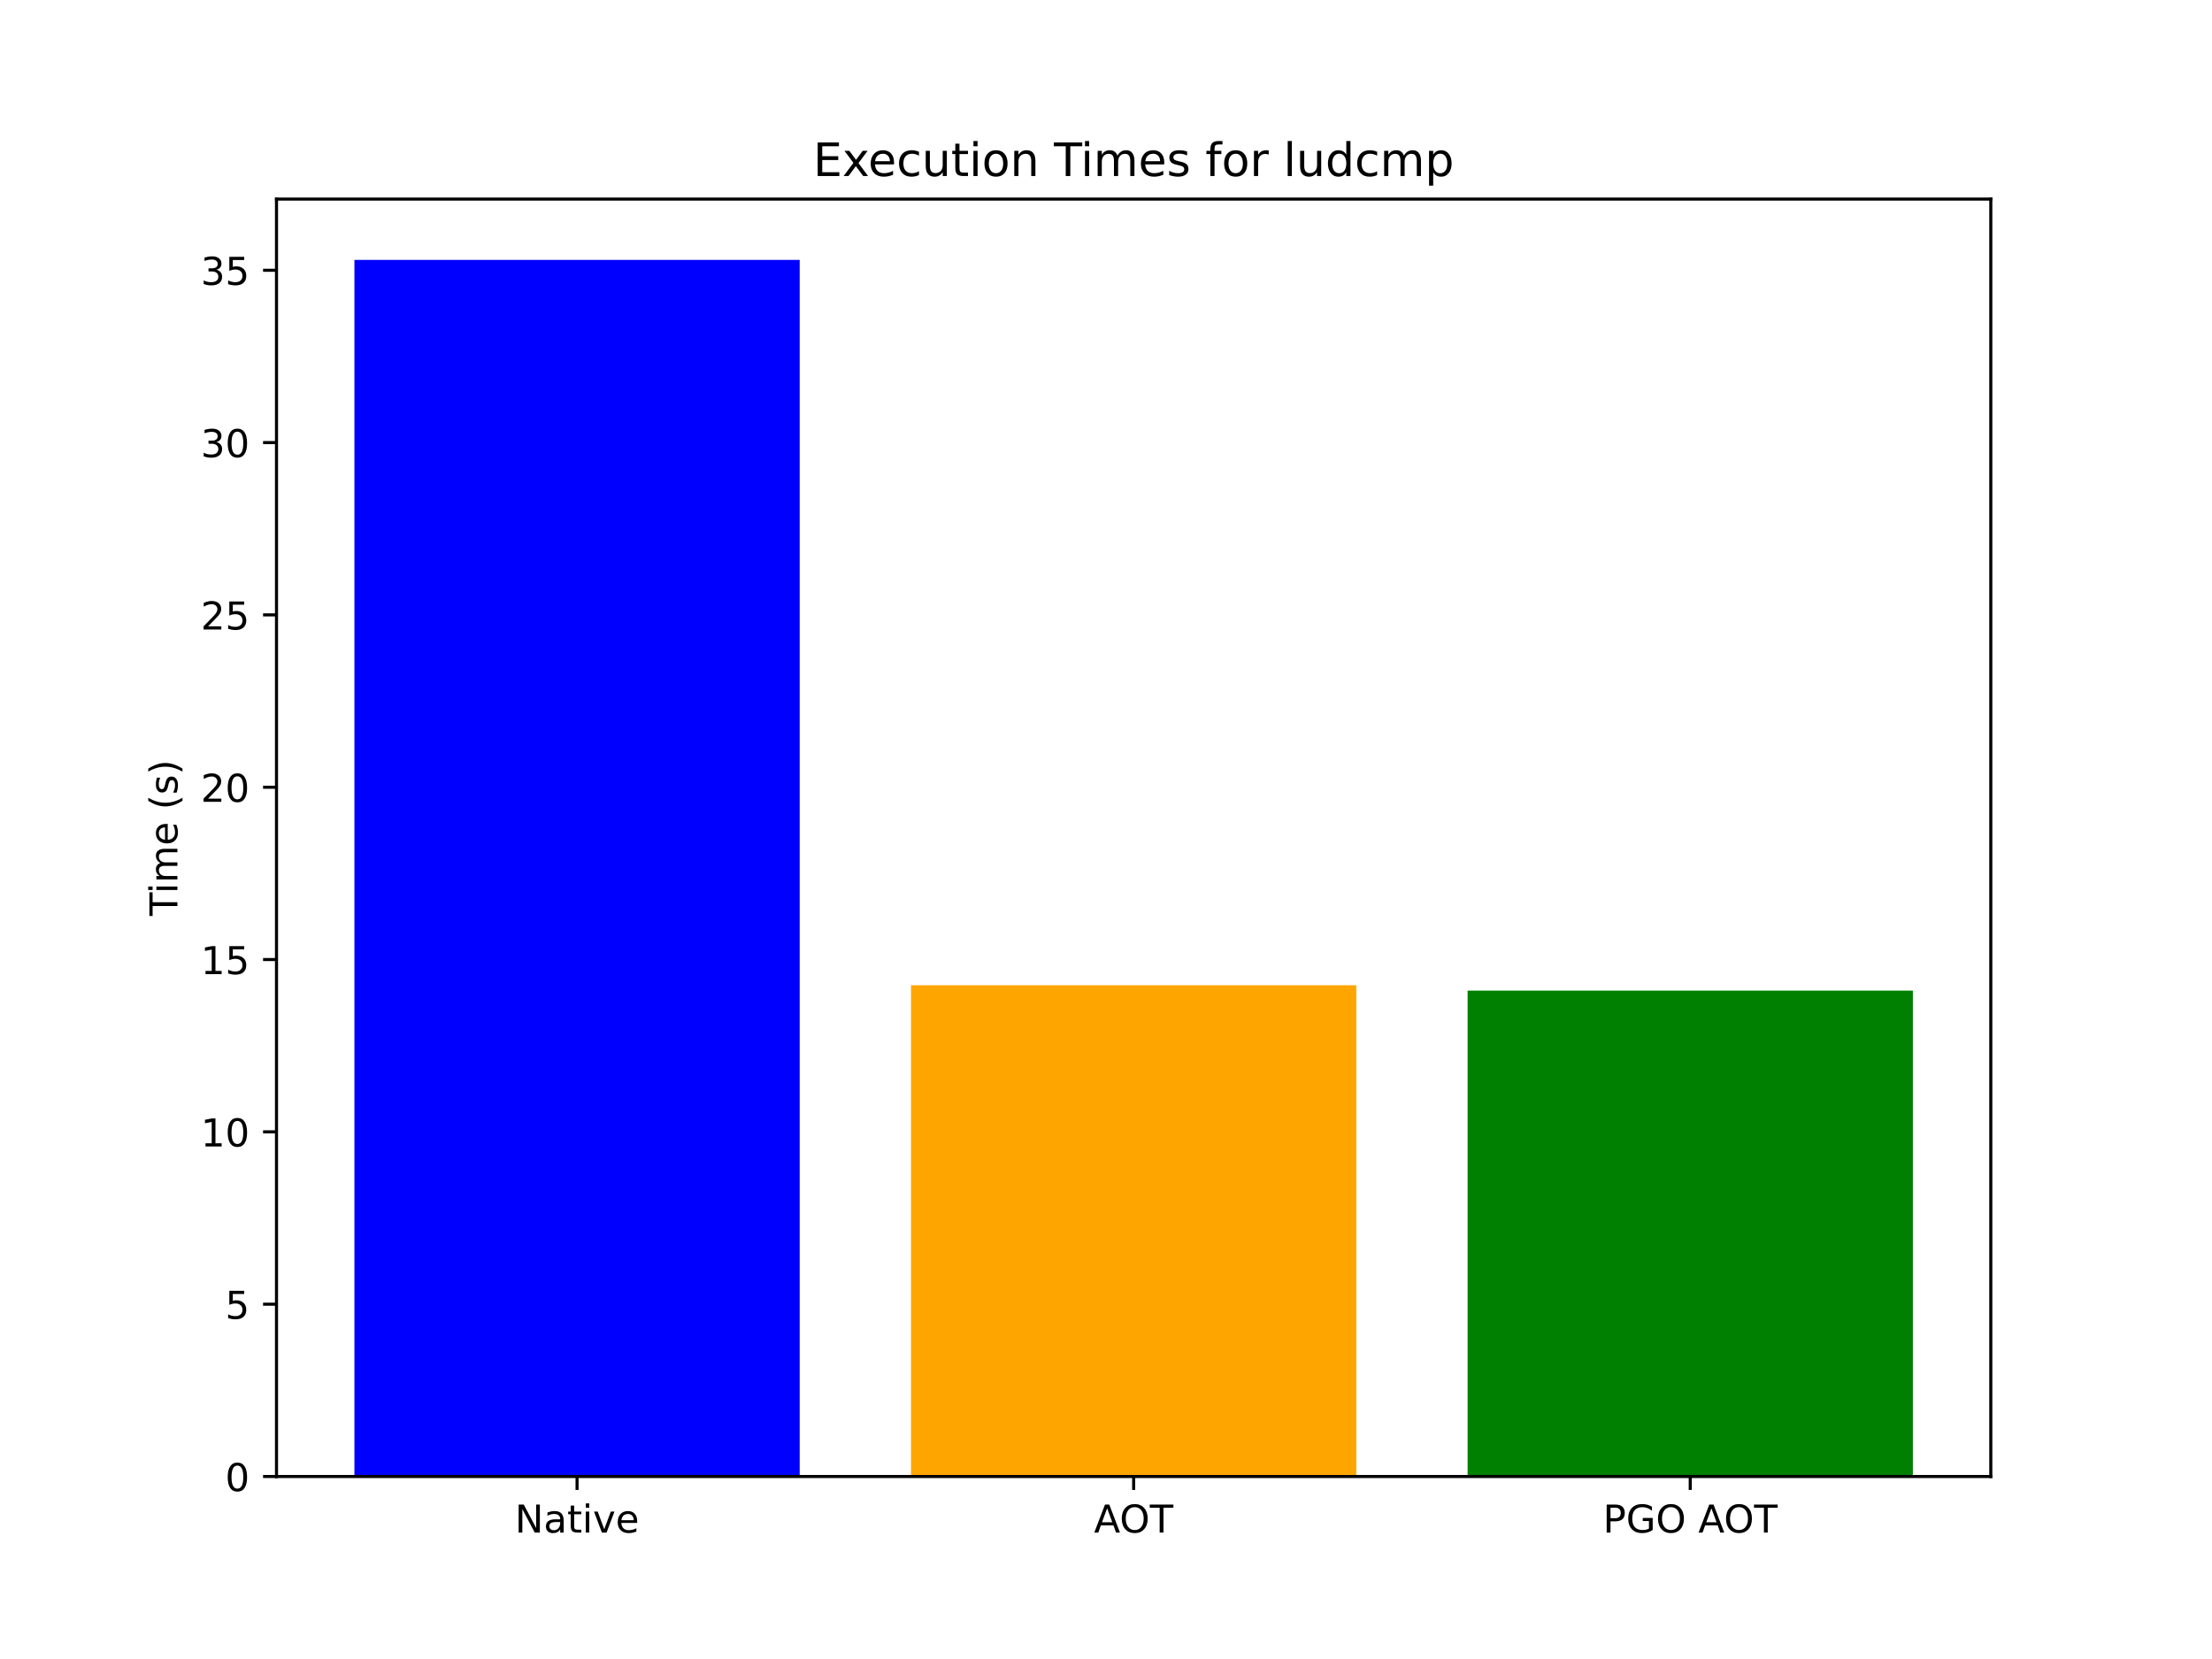
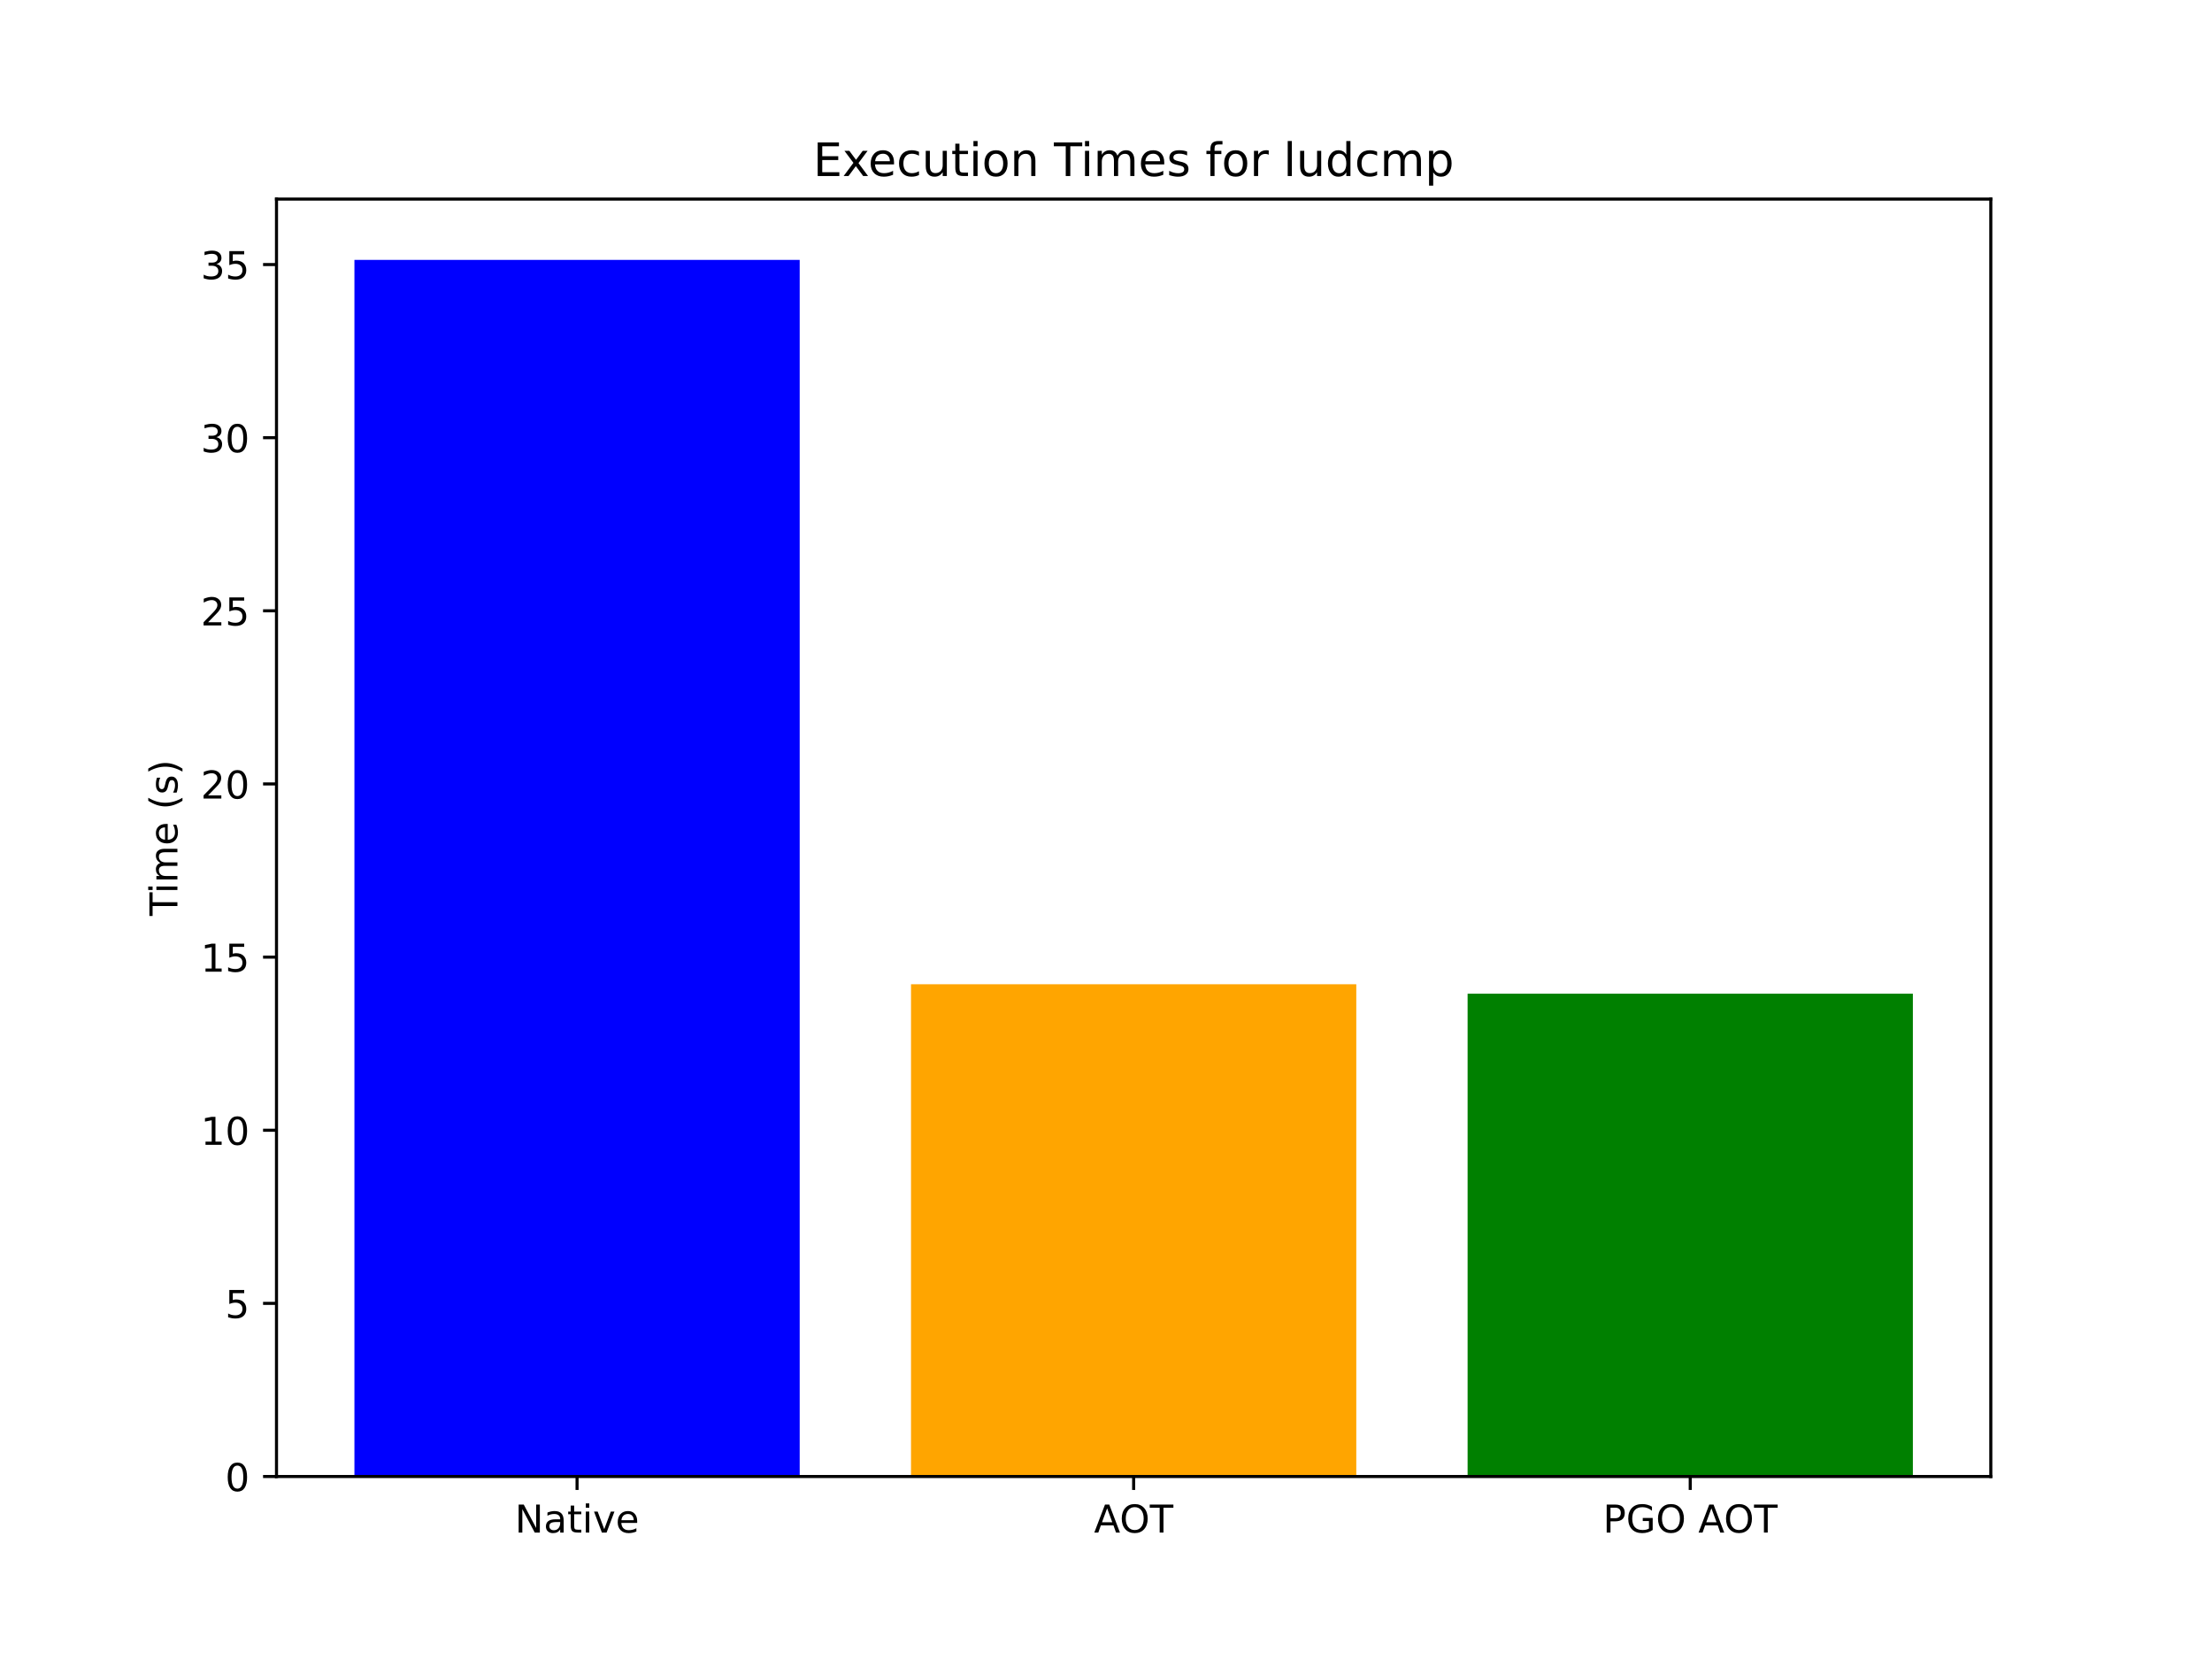
<svg xmlns="http://www.w3.org/2000/svg" xmlns:xlink="http://www.w3.org/1999/xlink" width="576pt" height="432pt" viewBox="0 0 576 432" version="1.1">
  <defs>
    <style type="text/css">*{stroke-linejoin: round; stroke-linecap: butt}</style>
  </defs>
  <g id="figure_1">
    <g id="patch_1">
      <path d="M 0 432  L 576 432  L 576 0  L 0 0  z " style="fill: #ffffff" />
    </g>
    <g id="axes_1">
      <g id="patch_2">
        <path d="M 72 384.48  L 518.4 384.48  L 518.4 51.84  L 72 51.84  z " style="fill: #ffffff" />
      </g>
      <g id="patch_3">
-         <path d="M 92.291 384.48  L 208.239 384.48  L 208.239 67.68  L 92.291 67.68  z " clip-path="url(#p752b48cb1c)" style="fill: #0000ff" />
+         <path d="M 92.291 384.48  L 208.239 384.48  L 208.239 67.68  L 92.291 67.68  z " clip-path="url(#p671375472c)" style="fill: #0000ff" />
      </g>
      <g id="patch_4">
-         <path d="M 237.226 384.48  L 353.174 384.48  L 353.174 256.562  L 237.226 256.562  z " clip-path="url(#p752b48cb1c)" style="fill: #ffa500" />
+         <path d="M 237.226 384.48  L 353.174 384.48  L 353.174 256.299  L 237.226 256.299  z " clip-path="url(#p671375472c)" style="fill: #ffa500" />
      </g>
      <g id="patch_5">
-         <path d="M 382.161 384.48  L 498.109 384.48  L 498.109 257.961  L 382.161 257.961  z " clip-path="url(#p752b48cb1c)" style="fill: #008000" />
+         <path d="M 382.161 384.48  L 498.109 384.48  L 498.109 258.757  L 382.161 258.757  z " clip-path="url(#p671375472c)" style="fill: #008000" />
      </g>
      <g id="matplotlib.axis_1">
        <g id="xtick_1">
          <g id="line2d_1">
            <defs>
-               <path id="m1d6515557c" d="M 0 0  L 0 3.5  " style="stroke: #000000; stroke-width: 0.8" />
+               <path id="m4e5c5bf794" d="M 0 0  L 0 3.5  " style="stroke: #000000; stroke-width: 0.8" />
            </defs>
            <g>
-               <use xlink:href="#m1d6515557c" x="150.265" y="384.48" style="stroke: #000000; stroke-width: 0.8" />
+               <use xlink:href="#m4e5c5bf794" x="150.265" y="384.48" style="stroke: #000000; stroke-width: 0.8" />
            </g>
          </g>
          <g id="text_1">
            <g transform="translate(134.0751 399.0784) scale(0.1 -0.1)">
              <defs>
                <path id="DejaVuSans-4e" d="M 628 4666  L 1478 4666  L 3547 763  L 3547 4666  L 4159 4666  L 4159 0  L 3309 0  L 1241 3903  L 1241 0  L 628 0  L 628 4666  z " transform="scale(0.015625)" />
                <path id="DejaVuSans-61" d="M 2194 1759  Q 1497 1759 1228 1600  Q 959 1441 959 1056  Q 959 750 1161 570  Q 1363 391 1709 391  Q 2188 391 2477 730  Q 2766 1069 2766 1631  L 2766 1759  L 2194 1759  z M 3341 1997  L 3341 0  L 2766 0  L 2766 531  Q 2569 213 2275 61  Q 1981 -91 1556 -91  Q 1019 -91 701 211  Q 384 513 384 1019  Q 384 1609 779 1909  Q 1175 2209 1959 2209  L 2766 2209  L 2766 2266  Q 2766 2663 2505 2880  Q 2244 3097 1772 3097  Q 1472 3097 1187 3025  Q 903 2953 641 2809  L 641 3341  Q 956 3463 1253 3523  Q 1550 3584 1831 3584  Q 2591 3584 2966 3190  Q 3341 2797 3341 1997  z " transform="scale(0.015625)" />
                <path id="DejaVuSans-74" d="M 1172 4494  L 1172 3500  L 2356 3500  L 2356 3053  L 1172 3053  L 1172 1153  Q 1172 725 1289 603  Q 1406 481 1766 481  L 2356 481  L 2356 0  L 1766 0  Q 1100 0 847 248  Q 594 497 594 1153  L 594 3053  L 172 3053  L 172 3500  L 594 3500  L 594 4494  L 1172 4494  z " transform="scale(0.015625)" />
                <path id="DejaVuSans-69" d="M 603 3500  L 1178 3500  L 1178 0  L 603 0  L 603 3500  z M 603 4863  L 1178 4863  L 1178 4134  L 603 4134  L 603 4863  z " transform="scale(0.015625)" />
                <path id="DejaVuSans-76" d="M 191 3500  L 800 3500  L 1894 563  L 2988 3500  L 3597 3500  L 2284 0  L 1503 0  L 191 3500  z " transform="scale(0.015625)" />
                <path id="DejaVuSans-65" d="M 3597 1894  L 3597 1613  L 953 1613  Q 991 1019 1311 708  Q 1631 397 2203 397  Q 2534 397 2845 478  Q 3156 559 3463 722  L 3463 178  Q 3153 47 2828 -22  Q 2503 -91 2169 -91  Q 1331 -91 842 396  Q 353 884 353 1716  Q 353 2575 817 3079  Q 1281 3584 2069 3584  Q 2775 3584 3186 3129  Q 3597 2675 3597 1894  z M 3022 2063  Q 3016 2534 2758 2815  Q 2500 3097 2075 3097  Q 1594 3097 1305 2825  Q 1016 2553 972 2059  L 3022 2063  z " transform="scale(0.015625)" />
              </defs>
              <use xlink:href="#DejaVuSans-4e" />
              <use xlink:href="#DejaVuSans-61" transform="translate(74.80469 0)" />
              <use xlink:href="#DejaVuSans-74" transform="translate(136.084 0)" />
              <use xlink:href="#DejaVuSans-69" transform="translate(175.293 0)" />
              <use xlink:href="#DejaVuSans-76" transform="translate(203.0762 0)" />
              <use xlink:href="#DejaVuSans-65" transform="translate(262.2559 0)" />
            </g>
          </g>
        </g>
        <g id="xtick_2">
          <g id="line2d_2">
            <g>
-               <use xlink:href="#m1d6515557c" x="295.2" y="384.48" style="stroke: #000000; stroke-width: 0.8" />
+               <use xlink:href="#m4e5c5bf794" x="295.2" y="384.48" style="stroke: #000000; stroke-width: 0.8" />
            </g>
          </g>
          <g id="text_2">
            <g transform="translate(284.8773 399.0784) scale(0.1 -0.1)">
              <defs>
                <path id="DejaVuSans-41" d="M 2188 4044  L 1331 1722  L 3047 1722  L 2188 4044  z M 1831 4666  L 2547 4666  L 4325 0  L 3669 0  L 3244 1197  L 1141 1197  L 716 0  L 50 0  L 1831 4666  z " transform="scale(0.015625)" />
                <path id="DejaVuSans-4f" d="M 2522 4238  Q 1834 4238 1429 3725  Q 1025 3213 1025 2328  Q 1025 1447 1429 934  Q 1834 422 2522 422  Q 3209 422 3611 934  Q 4013 1447 4013 2328  Q 4013 3213 3611 3725  Q 3209 4238 2522 4238  z M 2522 4750  Q 3503 4750 4090 4092  Q 4678 3434 4678 2328  Q 4678 1225 4090 567  Q 3503 -91 2522 -91  Q 1538 -91 948 565  Q 359 1222 359 2328  Q 359 3434 948 4092  Q 1538 4750 2522 4750  z " transform="scale(0.015625)" />
                <path id="DejaVuSans-54" d="M -19 4666  L 3928 4666  L 3928 4134  L 2272 4134  L 2272 0  L 1638 0  L 1638 4134  L -19 4134  L -19 4666  z " transform="scale(0.015625)" />
              </defs>
              <use xlink:href="#DejaVuSans-41" />
              <use xlink:href="#DejaVuSans-4f" transform="translate(66.6582 0)" />
              <use xlink:href="#DejaVuSans-54" transform="translate(145.3691 0)" />
            </g>
          </g>
        </g>
        <g id="xtick_3">
          <g id="line2d_3">
            <g>
-               <use xlink:href="#m1d6515557c" x="440.135" y="384.48" style="stroke: #000000; stroke-width: 0.8" />
+               <use xlink:href="#m4e5c5bf794" x="440.135" y="384.48" style="stroke: #000000; stroke-width: 0.8" />
            </g>
          </g>
          <g id="text_3">
            <g transform="translate(417.3983 399.0784) scale(0.1 -0.1)">
              <defs>
                <path id="DejaVuSans-50" d="M 1259 4147  L 1259 2394  L 2053 2394  Q 2494 2394 2734 2622  Q 2975 2850 2975 3272  Q 2975 3691 2734 3919  Q 2494 4147 2053 4147  L 1259 4147  z M 628 4666  L 2053 4666  Q 2838 4666 3239 4311  Q 3641 3956 3641 3272  Q 3641 2581 3239 2228  Q 2838 1875 2053 1875  L 1259 1875  L 1259 0  L 628 0  L 628 4666  z " transform="scale(0.015625)" />
                <path id="DejaVuSans-47" d="M 3809 666  L 3809 1919  L 2778 1919  L 2778 2438  L 4434 2438  L 4434 434  Q 4069 175 3628 42  Q 3188 -91 2688 -91  Q 1594 -91 976 548  Q 359 1188 359 2328  Q 359 3472 976 4111  Q 1594 4750 2688 4750  Q 3144 4750 3555 4637  Q 3966 4525 4313 4306  L 4313 3634  Q 3963 3931 3569 4081  Q 3175 4231 2741 4231  Q 1884 4231 1454 3753  Q 1025 3275 1025 2328  Q 1025 1384 1454 906  Q 1884 428 2741 428  Q 3075 428 3337 486  Q 3600 544 3809 666  z " transform="scale(0.015625)" />
                <path id="DejaVuSans-20" transform="scale(0.015625)" />
              </defs>
              <use xlink:href="#DejaVuSans-50" />
              <use xlink:href="#DejaVuSans-47" transform="translate(60.30273 0)" />
              <use xlink:href="#DejaVuSans-4f" transform="translate(137.793 0)" />
              <use xlink:href="#DejaVuSans-20" transform="translate(216.5039 0)" />
              <use xlink:href="#DejaVuSans-41" transform="translate(248.291 0)" />
              <use xlink:href="#DejaVuSans-4f" transform="translate(314.9492 0)" />
              <use xlink:href="#DejaVuSans-54" transform="translate(393.6602 0)" />
            </g>
          </g>
        </g>
      </g>
      <g id="matplotlib.axis_2">
        <g id="ytick_1">
          <g id="line2d_4">
            <defs>
-               <path id="mb1429b1ac3" d="M 0 0  L -3.5 0  " style="stroke: #000000; stroke-width: 0.8" />
+               <path id="m74f3eb932f" d="M 0 0  L -3.5 0  " style="stroke: #000000; stroke-width: 0.8" />
            </defs>
            <g>
-               <use xlink:href="#mb1429b1ac3" x="72" y="384.48" style="stroke: #000000; stroke-width: 0.8" />
+               <use xlink:href="#m74f3eb932f" x="72" y="384.48" style="stroke: #000000; stroke-width: 0.8" />
            </g>
          </g>
          <g id="text_4">
            <g transform="translate(58.6375 388.2792) scale(0.1 -0.1)">
              <defs>
                <path id="DejaVuSans-30" d="M 2034 4250  Q 1547 4250 1301 3770  Q 1056 3291 1056 2328  Q 1056 1369 1301 889  Q 1547 409 2034 409  Q 2525 409 2770 889  Q 3016 1369 3016 2328  Q 3016 3291 2770 3770  Q 2525 4250 2034 4250  z M 2034 4750  Q 2819 4750 3233 4129  Q 3647 3509 3647 2328  Q 3647 1150 3233 529  Q 2819 -91 2034 -91  Q 1250 -91 836 529  Q 422 1150 422 2328  Q 422 3509 836 4129  Q 1250 4750 2034 4750  z " transform="scale(0.015625)" />
              </defs>
              <use xlink:href="#DejaVuSans-30" />
            </g>
          </g>
        </g>
        <g id="ytick_2">
          <g id="line2d_5">
            <g>
-               <use xlink:href="#mb1429b1ac3" x="72" y="339.608" style="stroke: #000000; stroke-width: 0.8" />
+               <use xlink:href="#m74f3eb932f" x="72" y="339.395" style="stroke: #000000; stroke-width: 0.8" />
            </g>
          </g>
          <g id="text_5">
-             <g transform="translate(58.6375 343.4067) scale(0.1 -0.1)">
+             <g transform="translate(58.6375 343.1943) scale(0.1 -0.1)">
              <defs>
                <path id="DejaVuSans-35" d="M 691 4666  L 3169 4666  L 3169 4134  L 1269 4134  L 1269 2991  Q 1406 3038 1543 3061  Q 1681 3084 1819 3084  Q 2600 3084 3056 2656  Q 3513 2228 3513 1497  Q 3513 744 3044 326  Q 2575 -91 1722 -91  Q 1428 -91 1123 -41  Q 819 9 494 109  L 494 744  Q 775 591 1075 516  Q 1375 441 1709 441  Q 2250 441 2565 725  Q 2881 1009 2881 1497  Q 2881 1984 2565 2268  Q 2250 2553 1709 2553  Q 1456 2553 1204 2497  Q 953 2441 691 2322  L 691 4666  z " transform="scale(0.015625)" />
              </defs>
              <use xlink:href="#DejaVuSans-35" />
            </g>
          </g>
        </g>
        <g id="ytick_3">
          <g id="line2d_6">
            <g>
-               <use xlink:href="#mb1429b1ac3" x="72" y="294.735" style="stroke: #000000; stroke-width: 0.8" />
+               <use xlink:href="#m74f3eb932f" x="72" y="294.31" style="stroke: #000000; stroke-width: 0.8" />
            </g>
          </g>
          <g id="text_6">
-             <g transform="translate(52.275 298.5343) scale(0.1 -0.1)">
+             <g transform="translate(52.275 298.1095) scale(0.1 -0.1)">
              <defs>
                <path id="DejaVuSans-31" d="M 794 531  L 1825 531  L 1825 4091  L 703 3866  L 703 4441  L 1819 4666  L 2450 4666  L 2450 531  L 3481 531  L 3481 0  L 794 0  L 794 531  z " transform="scale(0.015625)" />
              </defs>
              <use xlink:href="#DejaVuSans-31" />
              <use xlink:href="#DejaVuSans-30" transform="translate(63.62305 0)" />
            </g>
          </g>
        </g>
        <g id="ytick_4">
          <g id="line2d_7">
            <g>
-               <use xlink:href="#mb1429b1ac3" x="72" y="249.863" style="stroke: #000000; stroke-width: 0.8" />
+               <use xlink:href="#m74f3eb932f" x="72" y="249.225" style="stroke: #000000; stroke-width: 0.8" />
            </g>
          </g>
          <g id="text_7">
-             <g transform="translate(52.275 253.6618) scale(0.1 -0.1)">
+             <g transform="translate(52.275 253.0246) scale(0.1 -0.1)">
              <use xlink:href="#DejaVuSans-31" />
              <use xlink:href="#DejaVuSans-35" transform="translate(63.62305 0)" />
            </g>
          </g>
        </g>
        <g id="ytick_5">
          <g id="line2d_8">
            <g>
-               <use xlink:href="#mb1429b1ac3" x="72" y="204.99" style="stroke: #000000; stroke-width: 0.8" />
+               <use xlink:href="#m74f3eb932f" x="72" y="204.14" style="stroke: #000000; stroke-width: 0.8" />
            </g>
          </g>
          <g id="text_8">
-             <g transform="translate(52.275 208.7893) scale(0.1 -0.1)">
+             <g transform="translate(52.275 207.9397) scale(0.1 -0.1)">
              <defs>
                <path id="DejaVuSans-32" d="M 1228 531  L 3431 531  L 3431 0  L 469 0  L 469 531  Q 828 903 1448 1529  Q 2069 2156 2228 2338  Q 2531 2678 2651 2914  Q 2772 3150 2772 3378  Q 2772 3750 2511 3984  Q 2250 4219 1831 4219  Q 1534 4219 1204 4116  Q 875 4013 500 3803  L 500 4441  Q 881 4594 1212 4672  Q 1544 4750 1819 4750  Q 2544 4750 2975 4387  Q 3406 4025 3406 3419  Q 3406 3131 3298 2873  Q 3191 2616 2906 2266  Q 2828 2175 2409 1742  Q 1991 1309 1228 531  z " transform="scale(0.015625)" />
              </defs>
              <use xlink:href="#DejaVuSans-32" />
              <use xlink:href="#DejaVuSans-30" transform="translate(63.62305 0)" />
            </g>
          </g>
        </g>
        <g id="ytick_6">
          <g id="line2d_9">
            <g>
-               <use xlink:href="#mb1429b1ac3" x="72" y="160.118" style="stroke: #000000; stroke-width: 0.8" />
+               <use xlink:href="#m74f3eb932f" x="72" y="159.056" style="stroke: #000000; stroke-width: 0.8" />
            </g>
          </g>
          <g id="text_9">
-             <g transform="translate(52.275 163.9168) scale(0.1 -0.1)">
+             <g transform="translate(52.275 162.8548) scale(0.1 -0.1)">
              <use xlink:href="#DejaVuSans-32" />
              <use xlink:href="#DejaVuSans-35" transform="translate(63.62305 0)" />
            </g>
          </g>
        </g>
        <g id="ytick_7">
          <g id="line2d_10">
            <g>
-               <use xlink:href="#mb1429b1ac3" x="72" y="115.245" style="stroke: #000000; stroke-width: 0.8" />
+               <use xlink:href="#m74f3eb932f" x="72" y="113.971" style="stroke: #000000; stroke-width: 0.8" />
            </g>
          </g>
          <g id="text_10">
-             <g transform="translate(52.275 119.0443) scale(0.1 -0.1)">
+             <g transform="translate(52.275 117.77) scale(0.1 -0.1)">
              <defs>
                <path id="DejaVuSans-33" d="M 2597 2516  Q 3050 2419 3304 2112  Q 3559 1806 3559 1356  Q 3559 666 3084 287  Q 2609 -91 1734 -91  Q 1441 -91 1130 -33  Q 819 25 488 141  L 488 750  Q 750 597 1062 519  Q 1375 441 1716 441  Q 2309 441 2620 675  Q 2931 909 2931 1356  Q 2931 1769 2642 2001  Q 2353 2234 1838 2234  L 1294 2234  L 1294 2753  L 1863 2753  Q 2328 2753 2575 2939  Q 2822 3125 2822 3475  Q 2822 3834 2567 4026  Q 2313 4219 1838 4219  Q 1578 4219 1281 4162  Q 984 4106 628 3988  L 628 4550  Q 988 4650 1302 4700  Q 1616 4750 1894 4750  Q 2613 4750 3031 4423  Q 3450 4097 3450 3541  Q 3450 3153 3228 2886  Q 3006 2619 2597 2516  z " transform="scale(0.015625)" />
              </defs>
              <use xlink:href="#DejaVuSans-33" />
              <use xlink:href="#DejaVuSans-30" transform="translate(63.62305 0)" />
            </g>
          </g>
        </g>
        <g id="ytick_8">
          <g id="line2d_11">
            <g>
-               <use xlink:href="#mb1429b1ac3" x="72" y="70.373" style="stroke: #000000; stroke-width: 0.8" />
+               <use xlink:href="#m74f3eb932f" x="72" y="68.886" style="stroke: #000000; stroke-width: 0.8" />
            </g>
          </g>
          <g id="text_11">
-             <g transform="translate(52.275 74.17185) scale(0.1 -0.1)">
+             <g transform="translate(52.275 72.68508) scale(0.1 -0.1)">
              <use xlink:href="#DejaVuSans-33" />
              <use xlink:href="#DejaVuSans-35" transform="translate(63.62305 0)" />
            </g>
          </g>
        </g>
        <g id="text_12">
          <g transform="translate(46.19531 238.4889) rotate(-90) scale(0.1 -0.1)">
            <defs>
              <path id="DejaVuSans-6d" d="M 3328 2828  Q 3544 3216 3844 3400  Q 4144 3584 4550 3584  Q 5097 3584 5394 3201  Q 5691 2819 5691 2113  L 5691 0  L 5113 0  L 5113 2094  Q 5113 2597 4934 2840  Q 4756 3084 4391 3084  Q 3944 3084 3684 2787  Q 3425 2491 3425 1978  L 3425 0  L 2847 0  L 2847 2094  Q 2847 2600 2669 2842  Q 2491 3084 2119 3084  Q 1678 3084 1418 2786  Q 1159 2488 1159 1978  L 1159 0  L 581 0  L 581 3500  L 1159 3500  L 1159 2956  Q 1356 3278 1631 3431  Q 1906 3584 2284 3584  Q 2666 3584 2933 3390  Q 3200 3197 3328 2828  z " transform="scale(0.015625)" />
              <path id="DejaVuSans-28" d="M 1984 4856  Q 1566 4138 1362 3434  Q 1159 2731 1159 2009  Q 1159 1288 1364 580  Q 1569 -128 1984 -844  L 1484 -844  Q 1016 -109 783 600  Q 550 1309 550 2009  Q 550 2706 781 3412  Q 1013 4119 1484 4856  L 1984 4856  z " transform="scale(0.015625)" />
              <path id="DejaVuSans-73" d="M 2834 3397  L 2834 2853  Q 2591 2978 2328 3040  Q 2066 3103 1784 3103  Q 1356 3103 1142 2972  Q 928 2841 928 2578  Q 928 2378 1081 2264  Q 1234 2150 1697 2047  L 1894 2003  Q 2506 1872 2764 1633  Q 3022 1394 3022 966  Q 3022 478 2636 193  Q 2250 -91 1575 -91  Q 1294 -91 989 -36  Q 684 19 347 128  L 347 722  Q 666 556 975 473  Q 1284 391 1588 391  Q 1994 391 2212 530  Q 2431 669 2431 922  Q 2431 1156 2273 1281  Q 2116 1406 1581 1522  L 1381 1569  Q 847 1681 609 1914  Q 372 2147 372 2553  Q 372 3047 722 3315  Q 1072 3584 1716 3584  Q 2034 3584 2315 3537  Q 2597 3491 2834 3397  z " transform="scale(0.015625)" />
              <path id="DejaVuSans-29" d="M 513 4856  L 1013 4856  Q 1481 4119 1714 3412  Q 1947 2706 1947 2009  Q 1947 1309 1714 600  Q 1481 -109 1013 -844  L 513 -844  Q 928 -128 1133 580  Q 1338 1288 1338 2009  Q 1338 2731 1133 3434  Q 928 4138 513 4856  z " transform="scale(0.015625)" />
            </defs>
            <use xlink:href="#DejaVuSans-54" />
            <use xlink:href="#DejaVuSans-69" transform="translate(57.95898 0)" />
            <use xlink:href="#DejaVuSans-6d" transform="translate(85.74219 0)" />
            <use xlink:href="#DejaVuSans-65" transform="translate(183.1543 0)" />
            <use xlink:href="#DejaVuSans-20" transform="translate(244.6777 0)" />
            <use xlink:href="#DejaVuSans-28" transform="translate(276.4648 0)" />
            <use xlink:href="#DejaVuSans-73" transform="translate(315.4785 0)" />
            <use xlink:href="#DejaVuSans-29" transform="translate(367.5781 0)" />
          </g>
        </g>
      </g>
      <g id="patch_6">
        <path d="M 72 384.48  L 72 51.84  " style="fill: none; stroke: #000000; stroke-width: 0.8; stroke-linejoin: miter; stroke-linecap: square" />
      </g>
      <g id="patch_7">
        <path d="M 518.4 384.48  L 518.4 51.84  " style="fill: none; stroke: #000000; stroke-width: 0.8; stroke-linejoin: miter; stroke-linecap: square" />
      </g>
      <g id="patch_8">
        <path d="M 72 384.48  L 518.4 384.48  " style="fill: none; stroke: #000000; stroke-width: 0.8; stroke-linejoin: miter; stroke-linecap: square" />
      </g>
      <g id="patch_9">
        <path d="M 72 51.84  L 518.4 51.84  " style="fill: none; stroke: #000000; stroke-width: 0.8; stroke-linejoin: miter; stroke-linecap: square" />
      </g>
      <g id="text_13">
        <g transform="translate(211.7512 45.84) scale(0.12 -0.12)">
          <defs>
            <path id="DejaVuSans-45" d="M 628 4666  L 3578 4666  L 3578 4134  L 1259 4134  L 1259 2753  L 3481 2753  L 3481 2222  L 1259 2222  L 1259 531  L 3634 531  L 3634 0  L 628 0  L 628 4666  z " transform="scale(0.015625)" />
            <path id="DejaVuSans-78" d="M 3513 3500  L 2247 1797  L 3578 0  L 2900 0  L 1881 1375  L 863 0  L 184 0  L 1544 1831  L 300 3500  L 978 3500  L 1906 2253  L 2834 3500  L 3513 3500  z " transform="scale(0.015625)" />
            <path id="DejaVuSans-63" d="M 3122 3366  L 3122 2828  Q 2878 2963 2633 3030  Q 2388 3097 2138 3097  Q 1578 3097 1268 2742  Q 959 2388 959 1747  Q 959 1106 1268 751  Q 1578 397 2138 397  Q 2388 397 2633 464  Q 2878 531 3122 666  L 3122 134  Q 2881 22 2623 -34  Q 2366 -91 2075 -91  Q 1284 -91 818 406  Q 353 903 353 1747  Q 353 2603 823 3093  Q 1294 3584 2113 3584  Q 2378 3584 2631 3529  Q 2884 3475 3122 3366  z " transform="scale(0.015625)" />
            <path id="DejaVuSans-75" d="M 544 1381  L 544 3500  L 1119 3500  L 1119 1403  Q 1119 906 1312 657  Q 1506 409 1894 409  Q 2359 409 2629 706  Q 2900 1003 2900 1516  L 2900 3500  L 3475 3500  L 3475 0  L 2900 0  L 2900 538  Q 2691 219 2414 64  Q 2138 -91 1772 -91  Q 1169 -91 856 284  Q 544 659 544 1381  z M 1991 3584  L 1991 3584  z " transform="scale(0.015625)" />
            <path id="DejaVuSans-6f" d="M 1959 3097  Q 1497 3097 1228 2736  Q 959 2375 959 1747  Q 959 1119 1226 758  Q 1494 397 1959 397  Q 2419 397 2687 759  Q 2956 1122 2956 1747  Q 2956 2369 2687 2733  Q 2419 3097 1959 3097  z M 1959 3584  Q 2709 3584 3137 3096  Q 3566 2609 3566 1747  Q 3566 888 3137 398  Q 2709 -91 1959 -91  Q 1206 -91 779 398  Q 353 888 353 1747  Q 353 2609 779 3096  Q 1206 3584 1959 3584  z " transform="scale(0.015625)" />
            <path id="DejaVuSans-6e" d="M 3513 2113  L 3513 0  L 2938 0  L 2938 2094  Q 2938 2591 2744 2837  Q 2550 3084 2163 3084  Q 1697 3084 1428 2787  Q 1159 2491 1159 1978  L 1159 0  L 581 0  L 581 3500  L 1159 3500  L 1159 2956  Q 1366 3272 1645 3428  Q 1925 3584 2291 3584  Q 2894 3584 3203 3211  Q 3513 2838 3513 2113  z " transform="scale(0.015625)" />
            <path id="DejaVuSans-66" d="M 2375 4863  L 2375 4384  L 1825 4384  Q 1516 4384 1395 4259  Q 1275 4134 1275 3809  L 1275 3500  L 2222 3500  L 2222 3053  L 1275 3053  L 1275 0  L 697 0  L 697 3053  L 147 3053  L 147 3500  L 697 3500  L 697 3744  Q 697 4328 969 4595  Q 1241 4863 1831 4863  L 2375 4863  z " transform="scale(0.015625)" />
            <path id="DejaVuSans-72" d="M 2631 2963  Q 2534 3019 2420 3045  Q 2306 3072 2169 3072  Q 1681 3072 1420 2755  Q 1159 2438 1159 1844  L 1159 0  L 581 0  L 581 3500  L 1159 3500  L 1159 2956  Q 1341 3275 1631 3429  Q 1922 3584 2338 3584  Q 2397 3584 2469 3576  Q 2541 3569 2628 3553  L 2631 2963  z " transform="scale(0.015625)" />
            <path id="DejaVuSans-6c" d="M 603 4863  L 1178 4863  L 1178 0  L 603 0  L 603 4863  z " transform="scale(0.015625)" />
            <path id="DejaVuSans-64" d="M 2906 2969  L 2906 4863  L 3481 4863  L 3481 0  L 2906 0  L 2906 525  Q 2725 213 2448 61  Q 2172 -91 1784 -91  Q 1150 -91 751 415  Q 353 922 353 1747  Q 353 2572 751 3078  Q 1150 3584 1784 3584  Q 2172 3584 2448 3432  Q 2725 3281 2906 2969  z M 947 1747  Q 947 1113 1208 752  Q 1469 391 1925 391  Q 2381 391 2643 752  Q 2906 1113 2906 1747  Q 2906 2381 2643 2742  Q 2381 3103 1925 3103  Q 1469 3103 1208 2742  Q 947 2381 947 1747  z " transform="scale(0.015625)" />
            <path id="DejaVuSans-70" d="M 1159 525  L 1159 -1331  L 581 -1331  L 581 3500  L 1159 3500  L 1159 2969  Q 1341 3281 1617 3432  Q 1894 3584 2278 3584  Q 2916 3584 3314 3078  Q 3713 2572 3713 1747  Q 3713 922 3314 415  Q 2916 -91 2278 -91  Q 1894 -91 1617 61  Q 1341 213 1159 525  z M 3116 1747  Q 3116 2381 2855 2742  Q 2594 3103 2138 3103  Q 1681 3103 1420 2742  Q 1159 2381 1159 1747  Q 1159 1113 1420 752  Q 1681 391 2138 391  Q 2594 391 2855 752  Q 3116 1113 3116 1747  z " transform="scale(0.015625)" />
          </defs>
          <use xlink:href="#DejaVuSans-45" />
          <use xlink:href="#DejaVuSans-78" transform="translate(63.18359 0)" />
          <use xlink:href="#DejaVuSans-65" transform="translate(119.2383 0)" />
          <use xlink:href="#DejaVuSans-63" transform="translate(180.7617 0)" />
          <use xlink:href="#DejaVuSans-75" transform="translate(235.7422 0)" />
          <use xlink:href="#DejaVuSans-74" transform="translate(299.1211 0)" />
          <use xlink:href="#DejaVuSans-69" transform="translate(338.3301 0)" />
          <use xlink:href="#DejaVuSans-6f" transform="translate(366.1133 0)" />
          <use xlink:href="#DejaVuSans-6e" transform="translate(427.2949 0)" />
          <use xlink:href="#DejaVuSans-20" transform="translate(490.6738 0)" />
          <use xlink:href="#DejaVuSans-54" transform="translate(522.4609 0)" />
          <use xlink:href="#DejaVuSans-69" transform="translate(580.4199 0)" />
          <use xlink:href="#DejaVuSans-6d" transform="translate(608.2031 0)" />
          <use xlink:href="#DejaVuSans-65" transform="translate(705.6152 0)" />
          <use xlink:href="#DejaVuSans-73" transform="translate(767.1387 0)" />
          <use xlink:href="#DejaVuSans-20" transform="translate(819.2383 0)" />
          <use xlink:href="#DejaVuSans-66" transform="translate(851.0254 0)" />
          <use xlink:href="#DejaVuSans-6f" transform="translate(886.2305 0)" />
          <use xlink:href="#DejaVuSans-72" transform="translate(947.4121 0)" />
          <use xlink:href="#DejaVuSans-20" transform="translate(988.5254 0)" />
          <use xlink:href="#DejaVuSans-6c" transform="translate(1020.312 0)" />
          <use xlink:href="#DejaVuSans-75" transform="translate(1048.096 0)" />
          <use xlink:href="#DejaVuSans-64" transform="translate(1111.475 0)" />
          <use xlink:href="#DejaVuSans-63" transform="translate(1174.951 0)" />
          <use xlink:href="#DejaVuSans-6d" transform="translate(1229.932 0)" />
          <use xlink:href="#DejaVuSans-70" transform="translate(1327.344 0)" />
        </g>
      </g>
    </g>
  </g>
  <defs>
-     <clipPath id="p752b48cb1c">
+     <clipPath id="p671375472c">
      <rect x="72" y="51.84" width="446.4" height="332.64" />
    </clipPath>
  </defs>
</svg>
